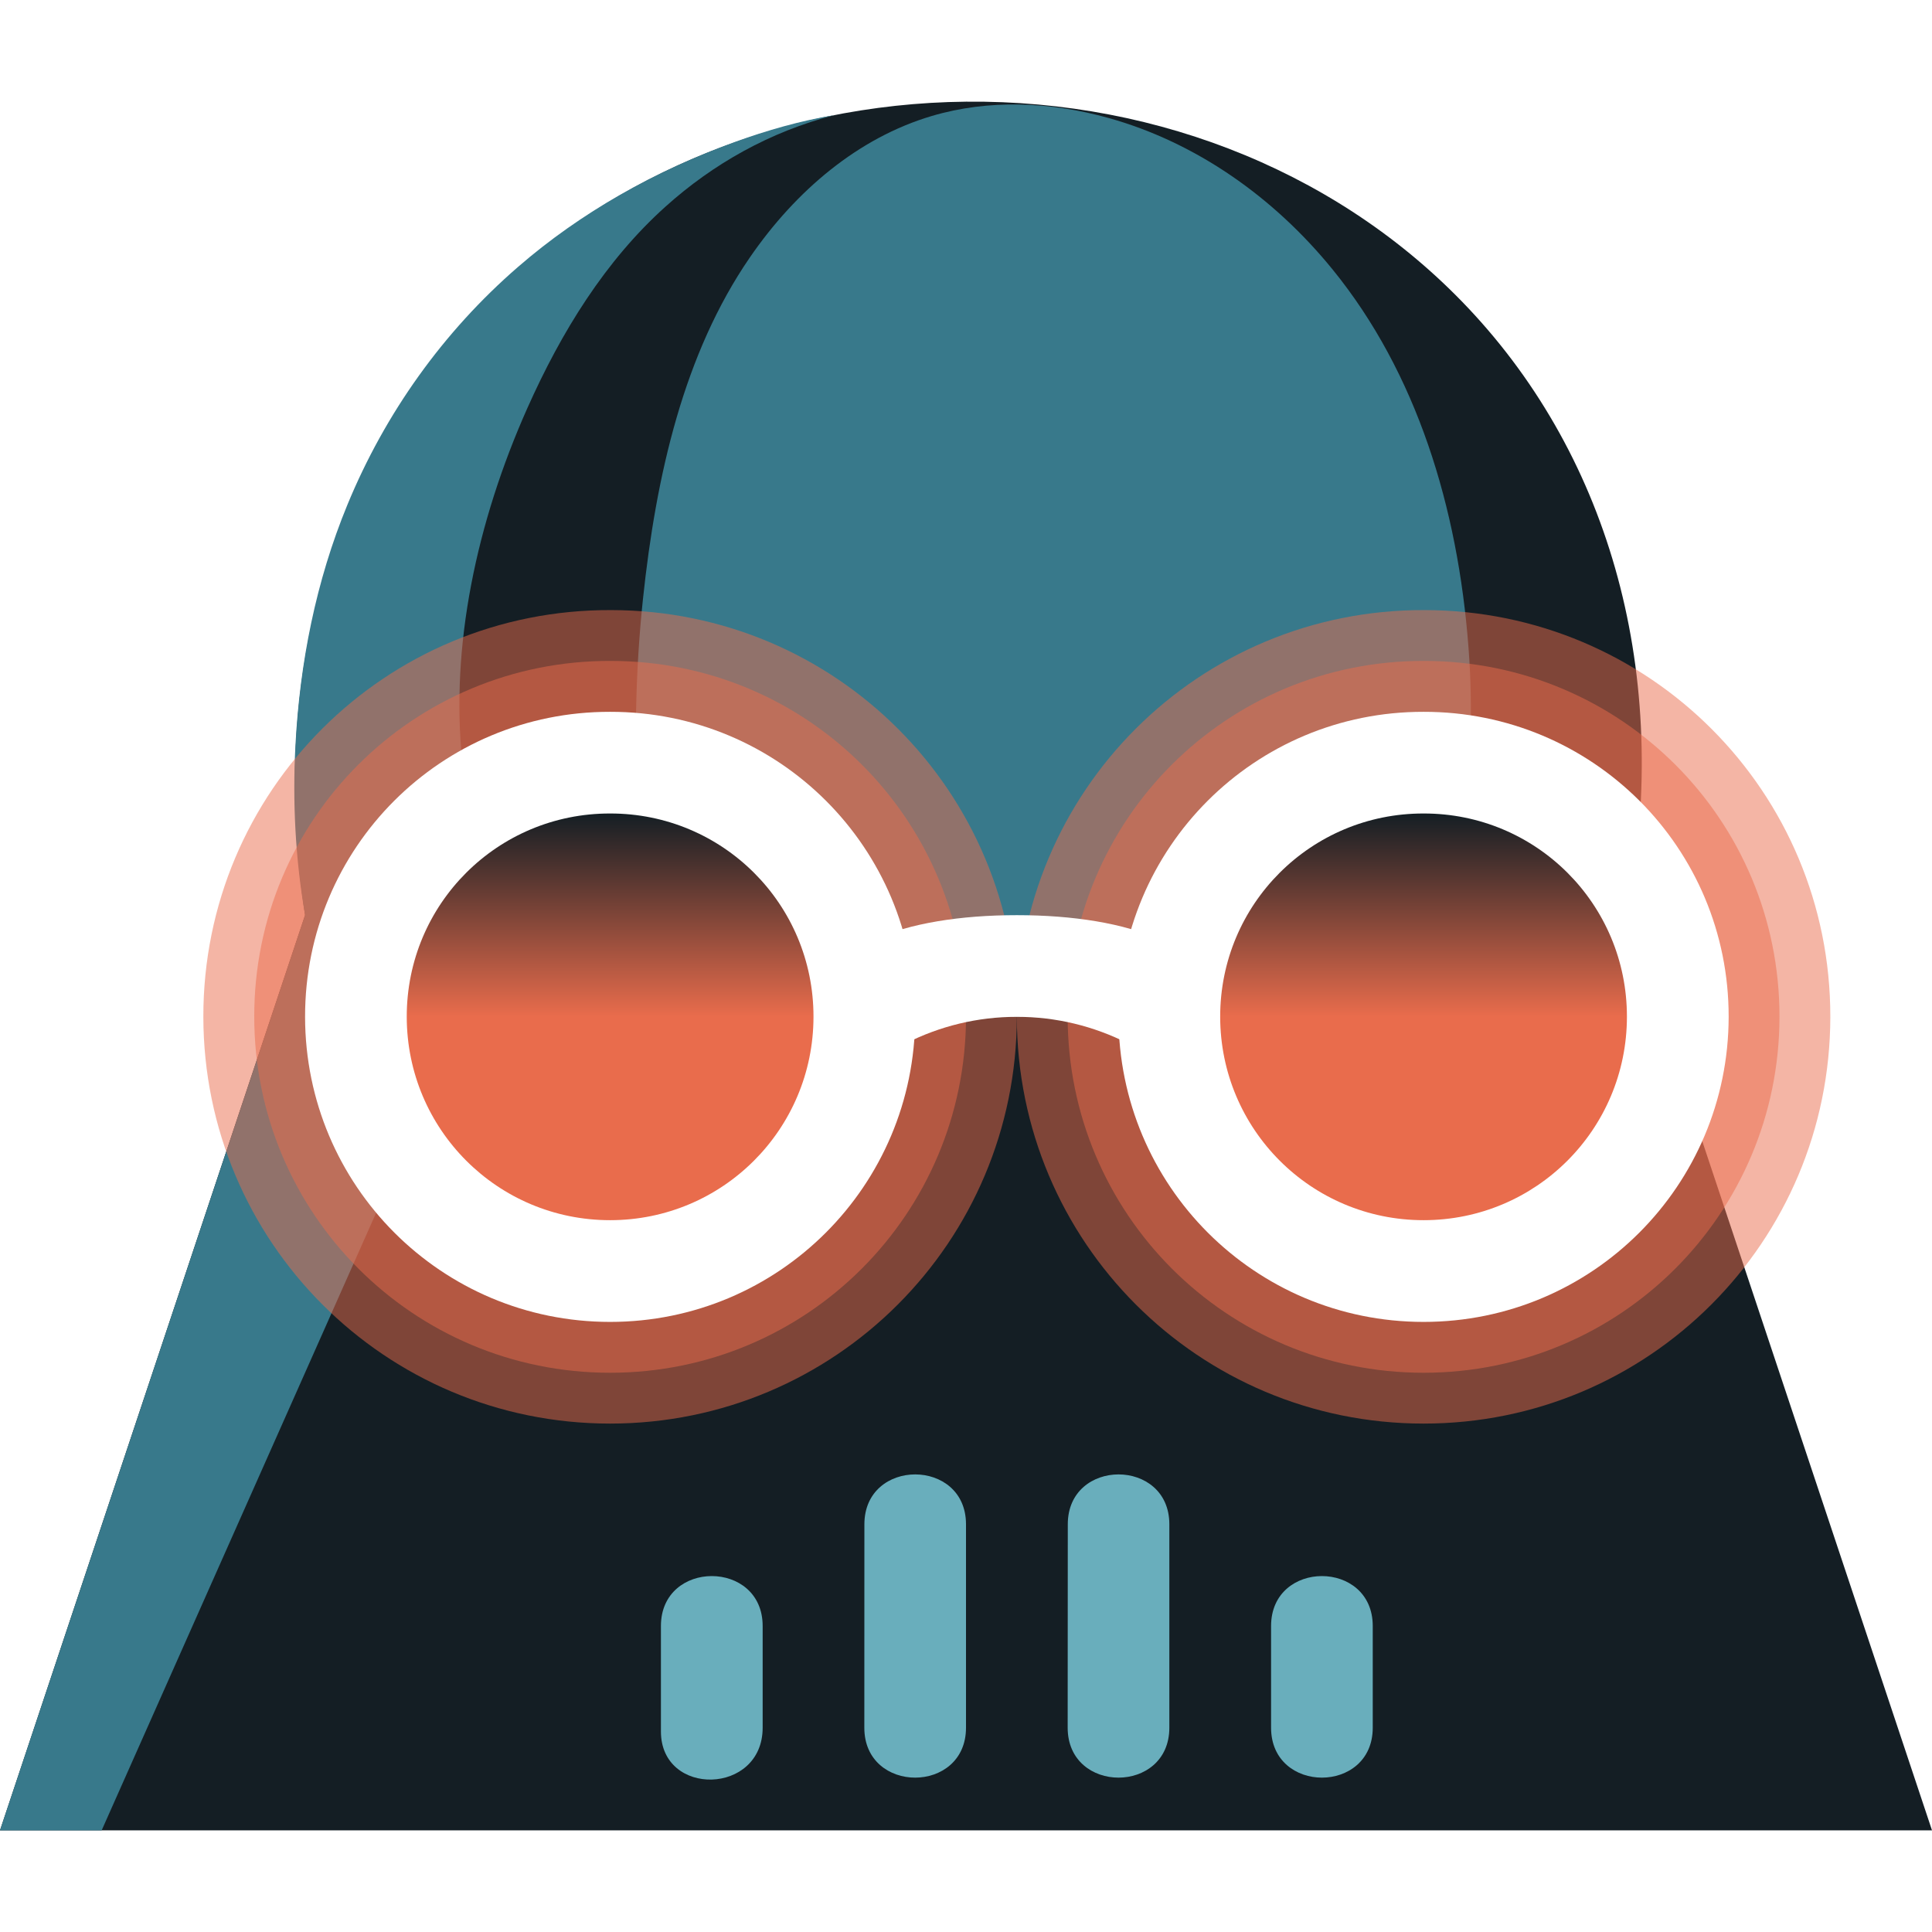
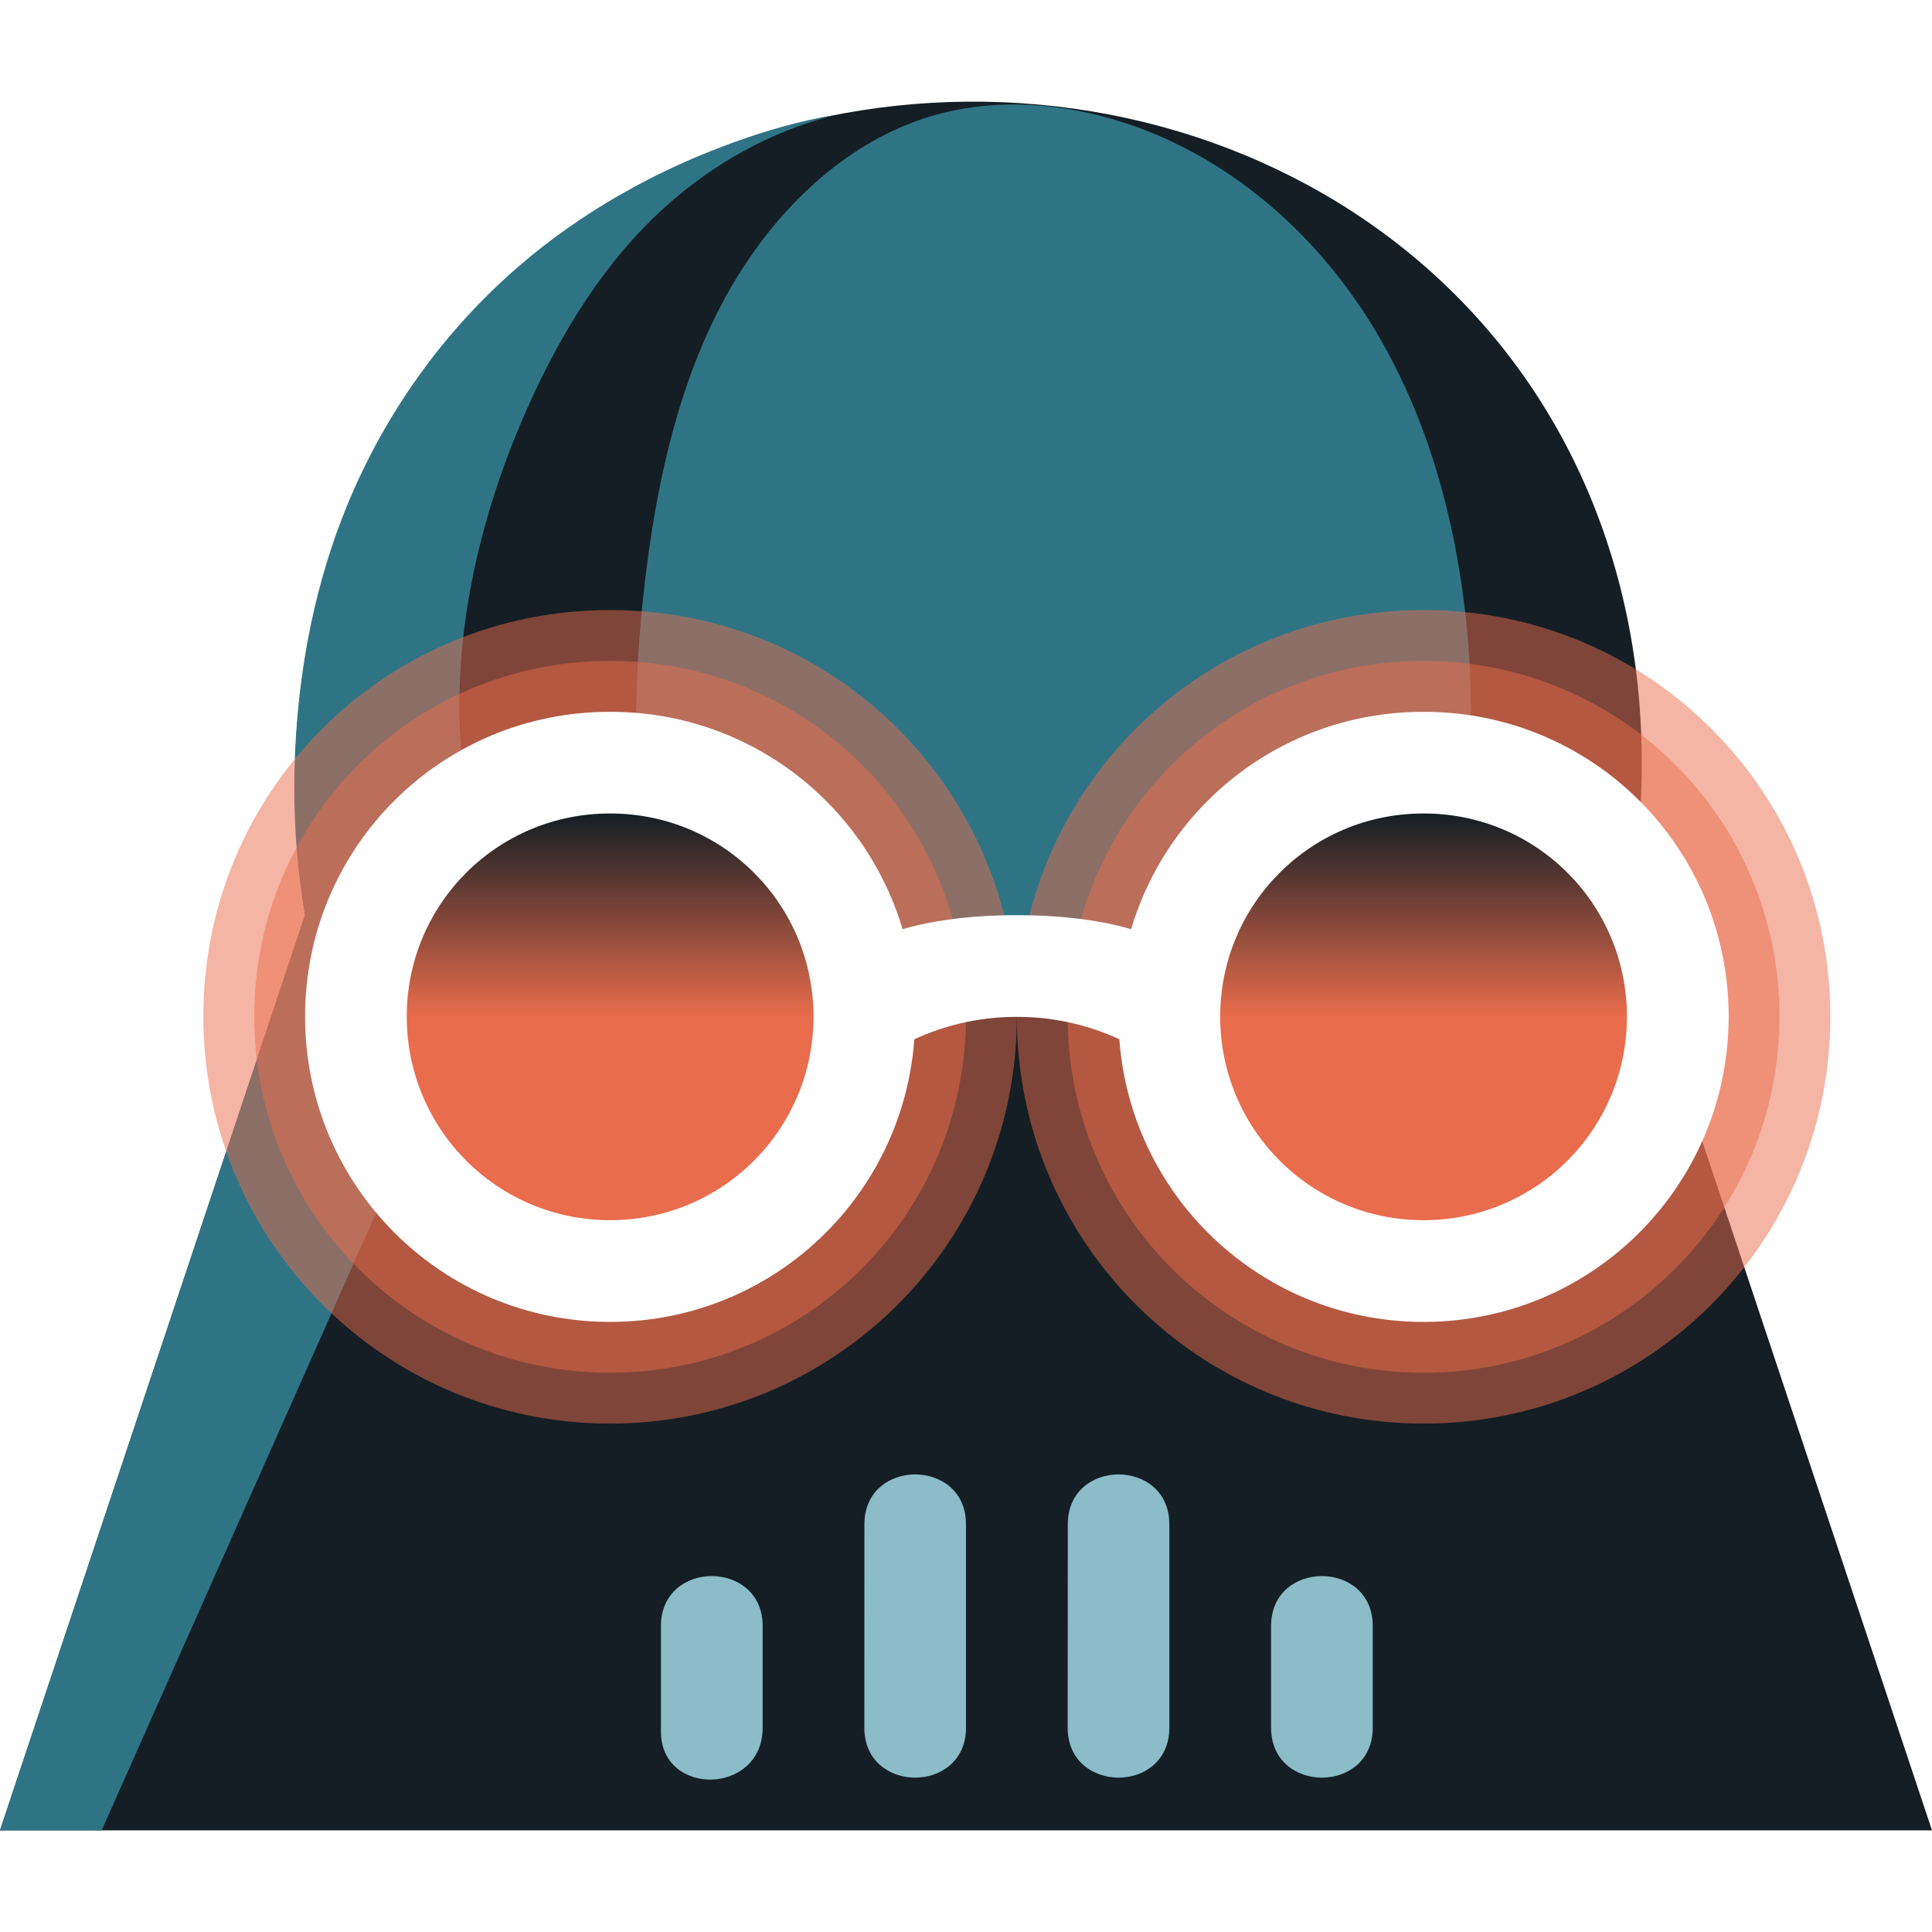
<svg xmlns="http://www.w3.org/2000/svg" viewBox="0 0 32 32">
  <defs>
-     <linearGradient x1="10.105" y1="13.474" x2="10.105" y2="16.842" id="gradient6484" gradientUnits="userSpaceOnUse">
+     <linearGradient x1="10.105" y1="13.474" x2="10.105" y2="16.842" id="gradient857" gradientUnits="userSpaceOnUse">
      <stop offset="0%" stop-color="rgb(20,30,36)" />
      <stop offset="100%" stop-color="rgb(233,108,76)" />
    </linearGradient>
-     <linearGradient x1="23.579" y1="13.474" x2="23.579" y2="16.842" id="gradient6485" gradientUnits="userSpaceOnUse">
+     <linearGradient x1="23.579" y1="13.474" x2="23.579" y2="16.842" id="gradient858" gradientUnits="userSpaceOnUse">
      <stop offset="0%" stop-color="rgb(20,30,36)" />
      <stop offset="100%" stop-color="rgb(233,108,76)" />
    </linearGradient>
  </defs>
  <g>
    <path d="M0.011,1.6829e-15 L0.011,32 L32,32 L32,7.4794e-16 L0.011,7.4794e-16 L0.011,1.6829e-15 Z" fill="transparent" opacity="1" />
    <path d="M16,1.684 C19.218,1.652 22.308,2.906 24.422,5.214 C26.763,7.77 27.678,11.374 26.947,15.158 L32,30.316 L4.7793e-16,30.316 L5.053,15.155 C4.463,11.341 5.43,7.752 7.79,5.209 C9.873,2.965 12.871,1.716 16,1.684 Z" fill="rgb(20,30,36)" opacity="1" />
-     <path d="M13.818,1.907 C12.759,2.18 11.813,2.711 11.021,3.424 C10.025,4.319 9.298,5.496 8.736,6.757 C7.89,8.654 7.458,10.711 7.657,12.609 C7.752,13.513 7.988,14.367 8.421,15.158 L1.684,30.316 L-5.168e-16,30.316 L5.053,15.158 C4.892,14.227 4.844,13.289 4.893,12.352 C4.965,10.976 5.234,9.623 5.753,8.363 C6.378,6.845 7.342,5.494 8.58,4.421 C9.625,3.515 10.848,2.832 12.165,2.354 C12.702,2.159 13.252,2.001 13.818,1.907 Z" fill="rgb(56,121,139)" opacity="1" />
-     <path d="M15.433,1.921 C14.219,2.281 13.183,3.153 12.418,4.267 C11.331,5.849 10.867,7.859 10.649,9.926 C10.406,12.227 10.559,14.53 10.934,16.842 L23.436,16.842 C24.164,14.85 24.481,12.794 24.323,10.726 C24.147,8.403 23.465,6.178 22.075,4.467 C21.097,3.263 19.807,2.357 18.357,1.953 C17.386,1.683 16.372,1.643 15.433,1.921 Z" fill="rgb(56,121,139)" opacity="1" />
-     <path d="M10.947,26.932 C10.947,25.829 12.632,25.829 12.632,26.932 L12.632,28.616 C12.632,29.734 10.947,29.768 10.947,28.679 L10.947,26.932 Z" fill="rgb(105,174,188)" opacity="1" />
-     <path d="M14.317,25.247 C14.318,24.145 16,24.146 16,25.247 L16,28.616 C16,29.719 14.315,29.719 14.316,28.616 L14.317,25.247 Z" fill="rgb(105,174,188)" opacity="1" />
-     <path d="M21.053,26.932 C21.053,25.829 22.737,25.829 22.737,26.932 L22.737,28.616 C22.737,29.719 21.053,29.719 21.053,28.616 L21.053,26.932 Z" fill="rgb(105,174,188)" opacity="1" />
+     <path d="M13.818,1.907 C12.759,2.18 11.813,2.711 11.021,3.424 C10.025,4.319 9.298,5.496 8.736,6.757 C7.89,8.654 7.458,10.711 7.657,12.609 C7.752,13.513 7.988,14.367 8.421,15.158 L1.684,30.316 L-5.168e-16,30.316 L5.053,15.158 C4.892,14.227 4.844,13.289 4.893,12.352 C4.965,10.976 5.234,9.623 5.753,8.363 C6.378,6.845 7.342,5.494 8.58,4.421 C9.625,3.515 10.848,2.832 12.165,2.354 C12.702,2.159 13.252,2.001 13.818,1.907 Z" fill="rgb(47,116,133)" opacity="1" />
+     <path d="M15.433,1.921 C14.219,2.281 13.183,3.153 12.418,4.267 C11.331,5.849 10.867,7.859 10.649,9.926 C10.406,12.227 10.559,14.53 10.934,16.842 L23.436,16.842 C24.164,14.85 24.481,12.794 24.323,10.726 C24.147,8.403 23.465,6.178 22.075,4.467 C21.097,3.263 19.807,2.357 18.357,1.953 C17.386,1.683 16.372,1.643 15.433,1.921 Z" fill="rgb(47,116,133)" opacity="1" />
+     <path d="M10.947,26.932 C10.947,25.829 12.632,25.829 12.632,26.932 L12.632,28.616 C12.632,29.734 10.947,29.768 10.947,28.679 L10.947,26.932 Z" fill="rgb(139,188,199)" opacity="1" />
+     <path d="M14.317,25.247 C14.318,24.145 16,24.146 16,25.247 L16,28.616 C16,29.719 14.315,29.719 14.316,28.616 L14.317,25.247 Z" fill="rgb(139,188,199)" opacity="1" />
+     <path d="M21.053,26.932 C21.053,25.829 22.737,25.829 22.737,26.932 L22.737,28.616 C22.737,29.719 21.053,29.719 21.053,28.616 L21.053,26.932 Z" fill="rgb(139,188,199)" opacity="1" />
    <path d="M10.12,10.105 C13.841,10.107 16.846,13.111 16.842,16.842 C16.838,20.57 13.831,23.579 10.105,23.579 C6.379,23.579 3.373,20.568 3.368,16.842 C3.364,13.1 6.385,10.091 10.12,10.105 Z" fill="rgb(233,108,76)" opacity="0.5" />
    <path d="M23.593,10.105 C27.315,10.108 30.32,13.112 30.316,16.843 C30.312,20.57 27.305,23.58 23.579,23.579 C19.852,23.579 16.846,20.569 16.842,16.843 C16.838,13.1 19.859,10.092 23.593,10.105 Z" fill="rgb(233,108,76)" opacity="0.5" />
    <path d="M10.118,10.947 C13.374,10.949 16.004,13.578 16,16.842 C15.996,20.104 13.366,22.737 10.105,22.737 C6.845,22.737 4.214,20.103 4.211,16.842 C4.207,13.567 6.85,10.935 10.118,10.947 Z" fill="rgb(233,108,76)" opacity="0.5" />
    <path d="M23.592,10.947 C26.848,10.95 29.477,13.578 29.474,16.843 C29.47,20.104 26.839,22.737 23.579,22.737 C20.318,22.737 17.688,20.103 17.684,16.843 C17.68,13.568 20.324,10.936 23.592,10.947 Z" fill="rgb(233,108,76)" opacity="0.5" />
    <path d="M13.474,18.526 C14.363,17.451 15.54,16.842 16.842,16.842 C18.144,16.842 19.321,17.451 20.21,18.526 L20.21,16.842 C20.21,15.689 18.705,15.158 16.842,15.158 C14.979,15.158 13.474,15.689 13.474,16.842 L13.474,18.526 Z" fill="rgb(255,255,255)" opacity="1" />
    <path d="M10.105,11.79 C12.901,11.785 15.161,14.04 15.158,16.842 C15.155,19.637 12.9,21.895 10.105,21.895 C7.311,21.895 5.056,19.637 5.053,16.842 C5.05,14.04 7.309,11.785 10.105,11.79 Z" fill="rgb(255,255,255)" opacity="1" />
    <path d="M23.579,11.79 C26.375,11.785 28.635,14.04 28.632,16.842 C28.628,19.637 26.374,21.895 23.579,21.895 C20.784,21.895 18.529,19.637 18.526,16.842 C18.523,14.04 20.783,11.785 23.579,11.79 Z" fill="rgb(255,255,255)" opacity="1" />
-     <path d="M10.105,13.474 C11.969,13.471 13.476,14.974 13.474,16.842 C13.472,18.706 11.968,20.21 10.105,20.21 C8.242,20.21 6.739,18.706 6.737,16.842 C6.735,14.974 8.241,13.471 10.105,13.474 Z" fill="url(#gradient6484)" opacity="1" />
-     <path d="M23.579,13.474 C25.443,13.471 26.949,14.974 26.947,16.842 C26.945,18.706 25.442,20.21 23.579,20.21 C21.716,20.21 20.213,18.706 20.21,16.842 C20.209,14.974 21.715,13.471 23.579,13.474 Z" fill="url(#gradient6485)" opacity="1" />
-     <path d="M17.686,25.247 C17.686,24.145 19.368,24.146 19.368,25.247 L19.368,28.616 C19.368,29.719 17.684,29.719 17.684,28.616 L17.686,25.247 Z" fill="rgb(105,174,188)" opacity="1" />
+     <path d="M10.105,13.474 C11.969,13.471 13.476,14.974 13.474,16.842 C13.472,18.706 11.968,20.21 10.105,20.21 C8.242,20.21 6.739,18.706 6.737,16.842 C6.735,14.974 8.241,13.471 10.105,13.474 Z" fill="url(#gradient857)" opacity="1" />
+     <path d="M23.579,13.474 C25.443,13.471 26.949,14.974 26.947,16.842 C26.945,18.706 25.442,20.21 23.579,20.21 C21.716,20.21 20.213,18.706 20.21,16.842 C20.209,14.974 21.715,13.471 23.579,13.474 Z" fill="url(#gradient858)" opacity="1" />
+     <path d="M17.686,25.247 C17.686,24.145 19.368,24.146 19.368,25.247 L19.368,28.616 C19.368,29.719 17.684,29.719 17.684,28.616 L17.686,25.247 Z" fill="rgb(139,188,199)" opacity="1" />
  </g>
</svg>
